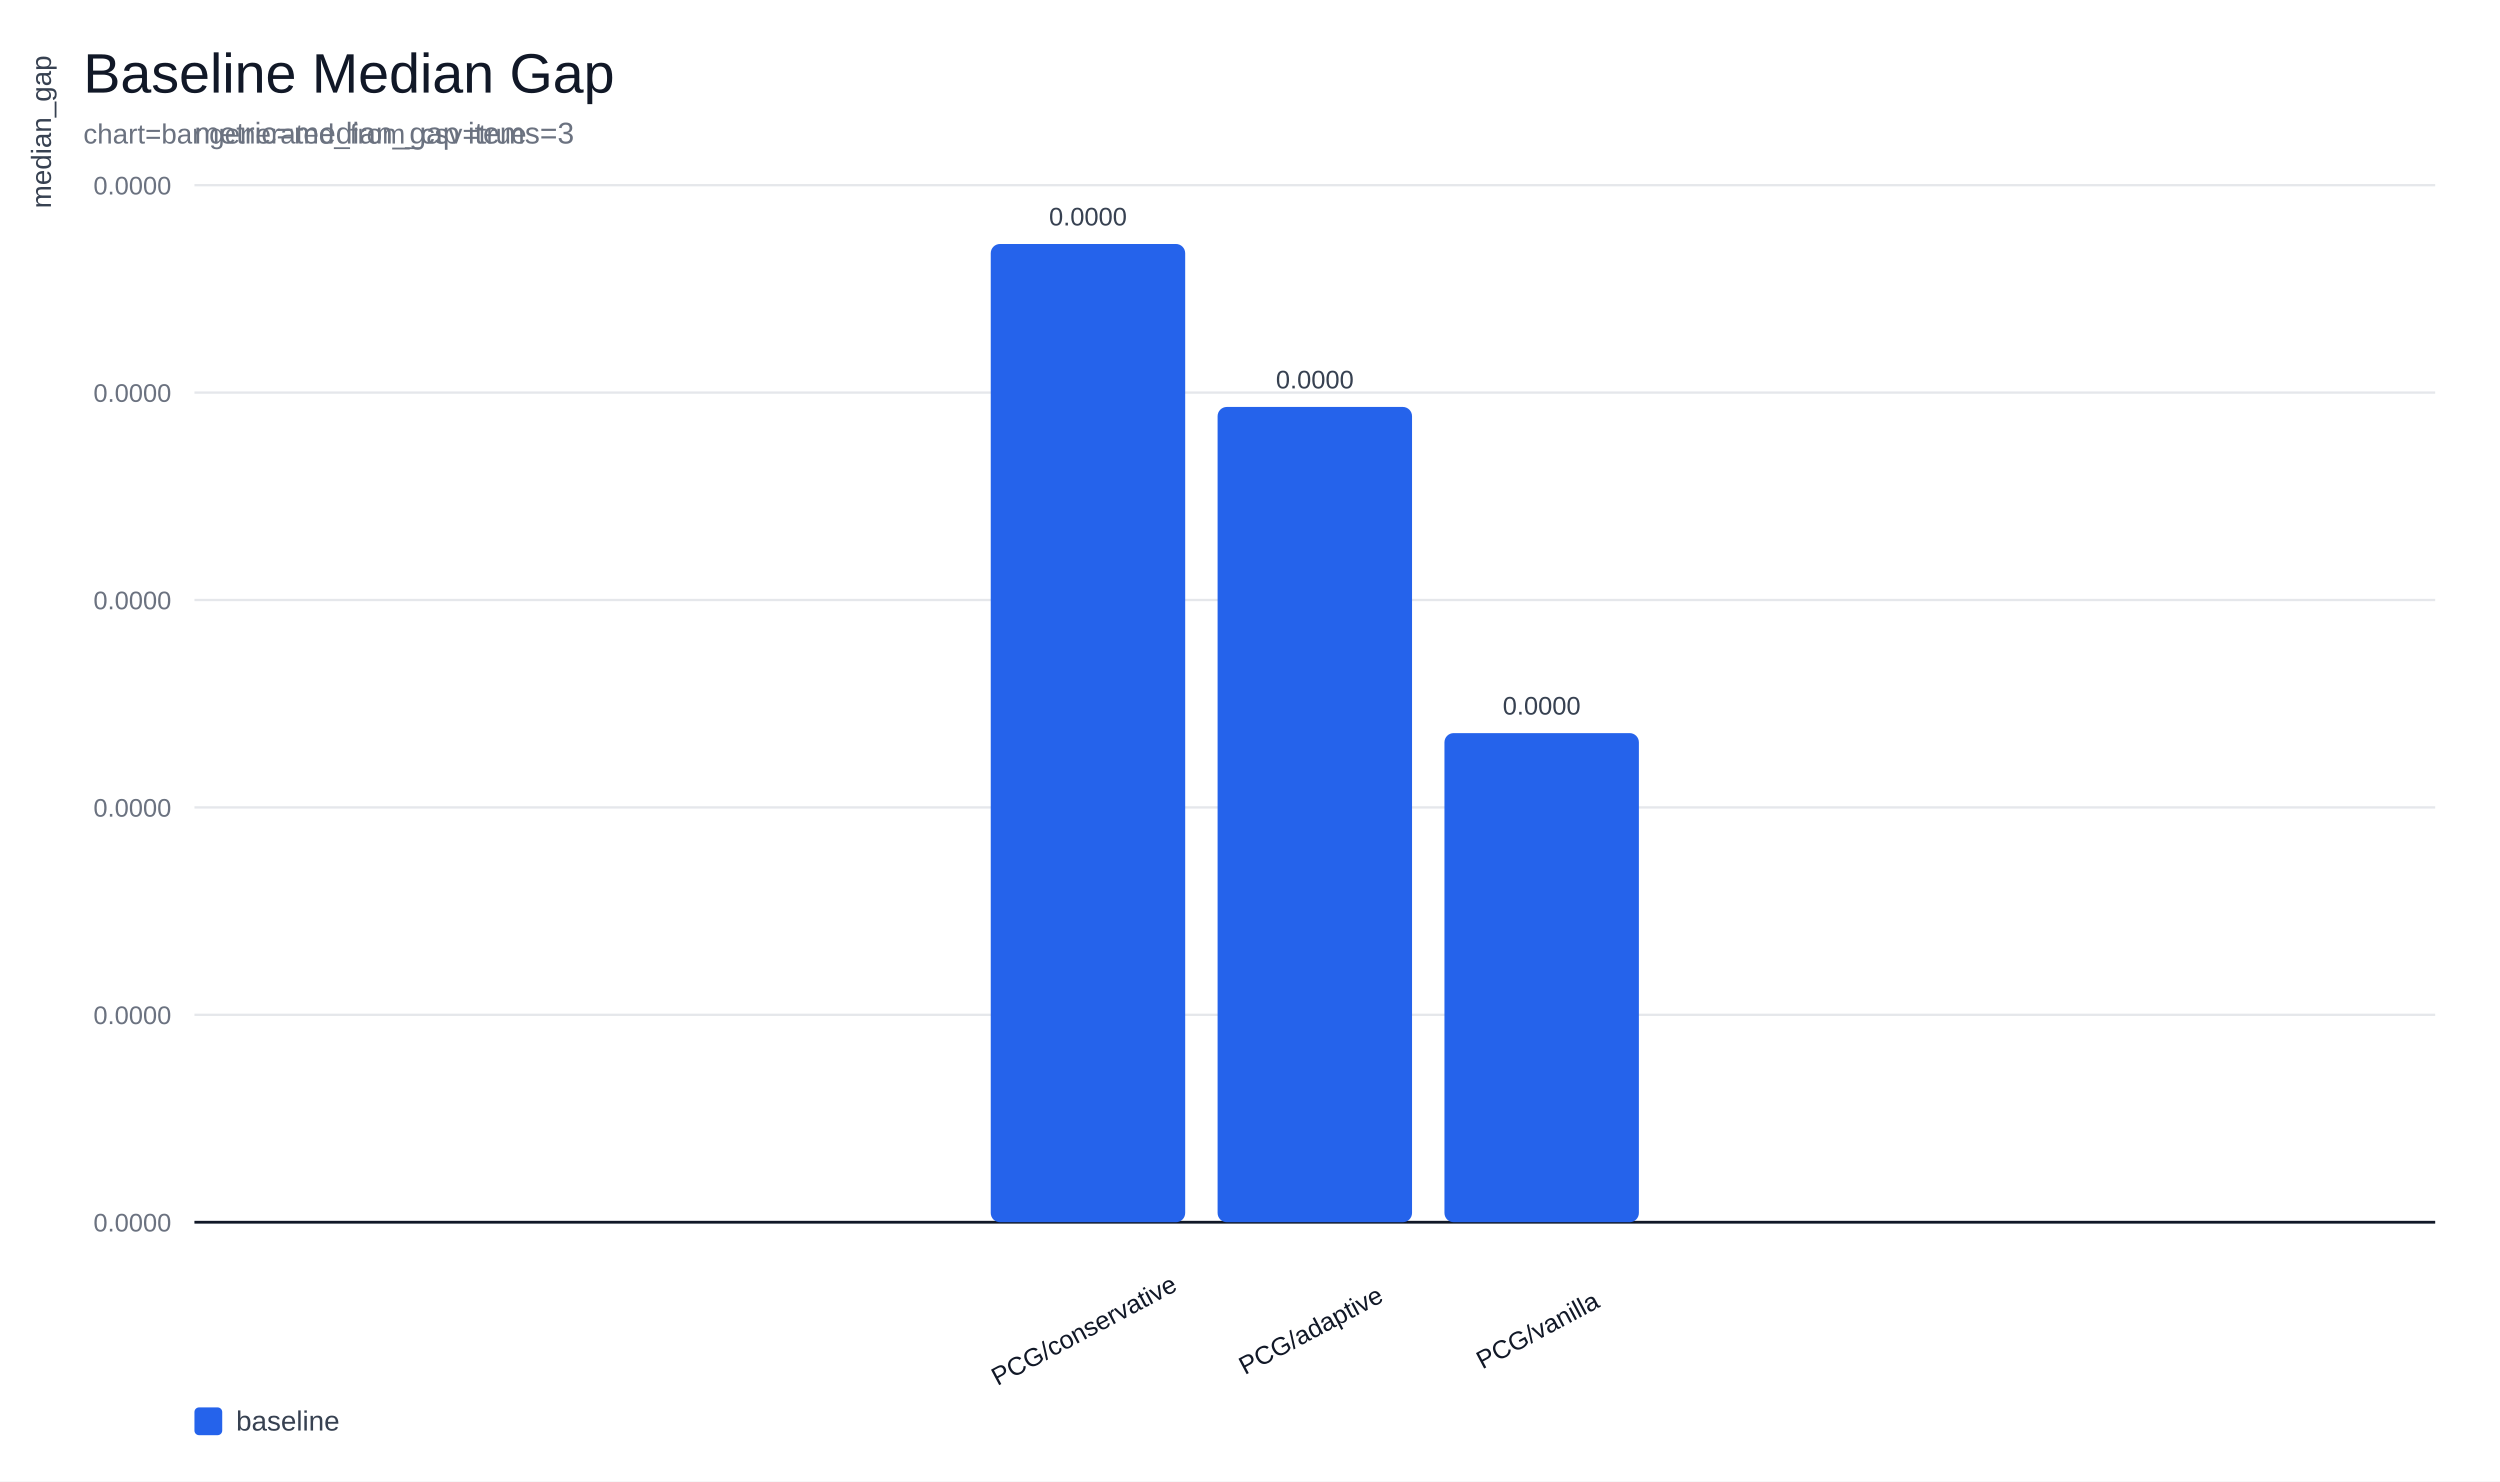
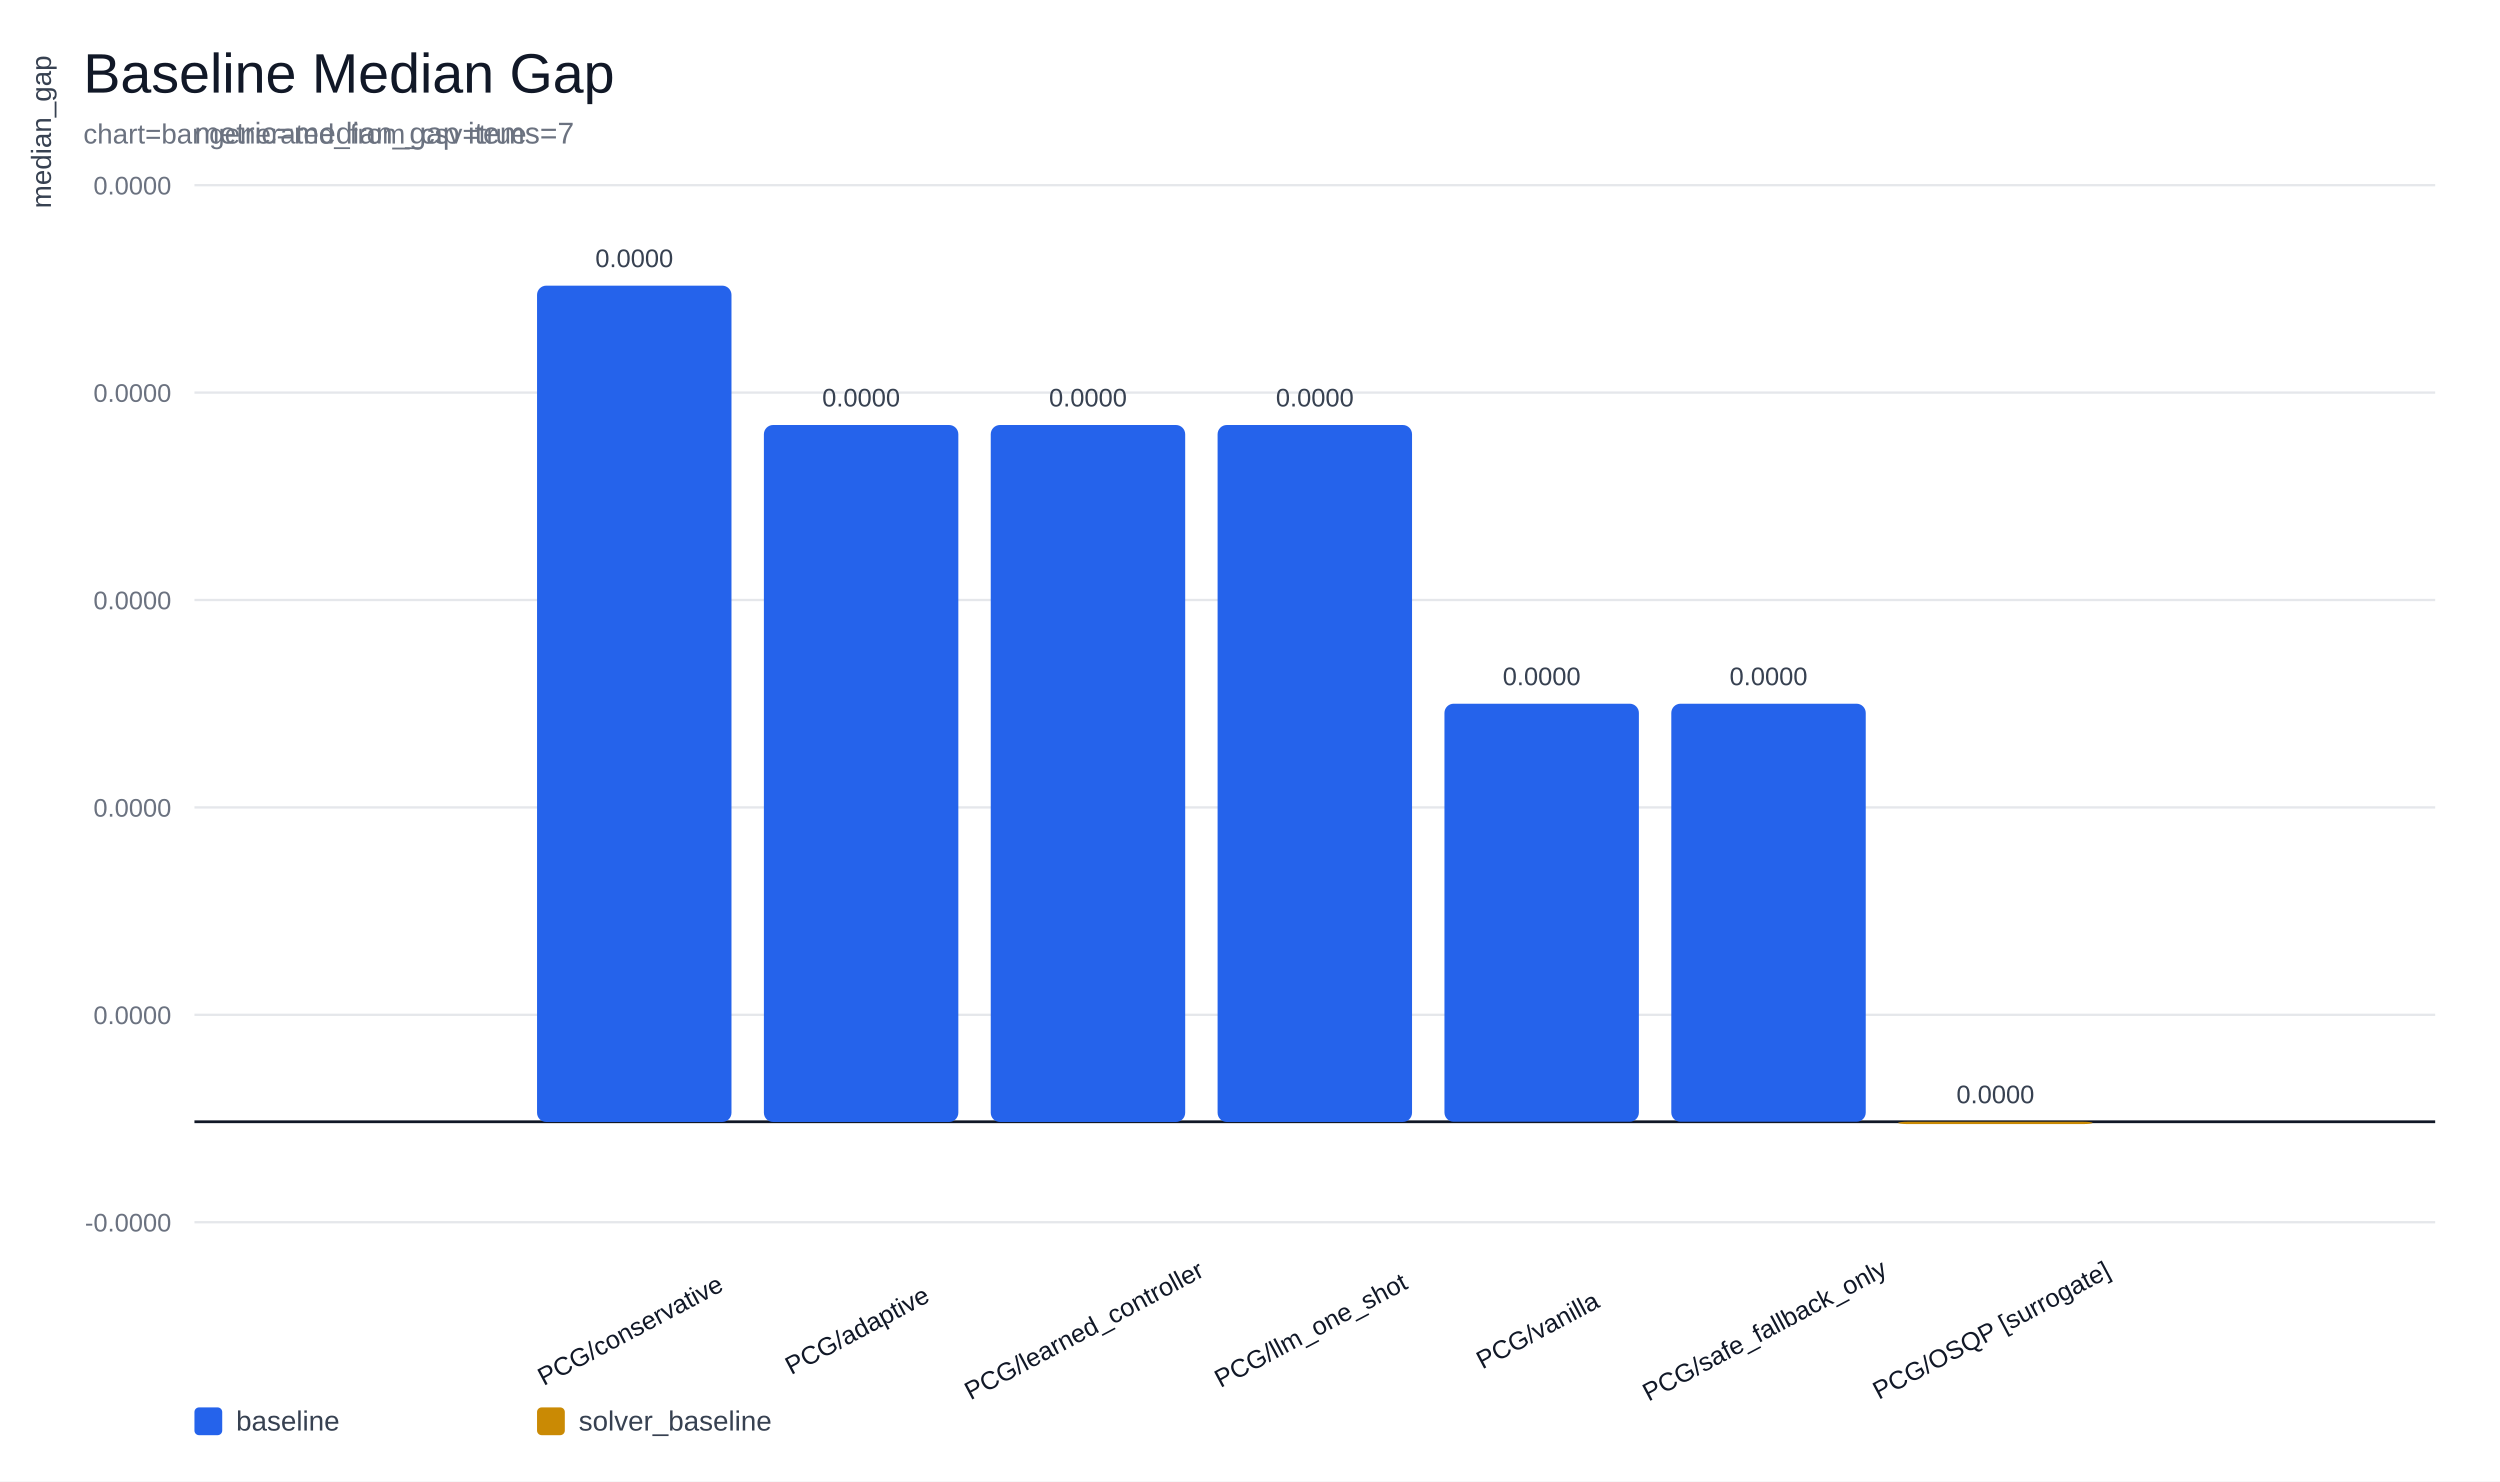
<svg xmlns="http://www.w3.org/2000/svg" width="1080" height="640" viewBox="0 0 1080 640">
  <rect width="100%" height="100%" fill="#ffffff" />
  <text x="36" y="40" font-size="24" font-family="Arial, Helvetica, sans-serif" fill="#111827">Baseline Median Gap</text>
  <text x="36" y="62" font-size="12" font-family="Arial, Helvetica, sans-serif" fill="#6b7280">chart=bar generated_from_csv=true</text>
  <line x1="84.0" y1="528.0" x2="1052.0" y2="528.0" stroke="#e5e7eb" stroke-width="1.0" />
-   <text x="74.0" y="532.0" font-size="11" font-family="Arial, Helvetica, sans-serif" fill="#6b7280" text-anchor="end">0.0000</text>
+   <text x="74.0" y="532.0" font-size="11" font-family="Arial, Helvetica, sans-serif" fill="#6b7280" text-anchor="end">-0.0000</text>
  <line x1="84.0" y1="438.4" x2="1052.0" y2="438.4" stroke="#e5e7eb" stroke-width="1.0" />
  <text x="74.0" y="442.4" font-size="11" font-family="Arial, Helvetica, sans-serif" fill="#6b7280" text-anchor="end">0.0000</text>
  <line x1="84.0" y1="348.8" x2="1052.0" y2="348.8" stroke="#e5e7eb" stroke-width="1.0" />
  <text x="74.0" y="352.8" font-size="11" font-family="Arial, Helvetica, sans-serif" fill="#6b7280" text-anchor="end">0.0000</text>
  <line x1="84.0" y1="259.2" x2="1052.0" y2="259.2" stroke="#e5e7eb" stroke-width="1.0" />
  <text x="74.0" y="263.2" font-size="11" font-family="Arial, Helvetica, sans-serif" fill="#6b7280" text-anchor="end">0.0000</text>
  <line x1="84.0" y1="169.6" x2="1052.0" y2="169.6" stroke="#e5e7eb" stroke-width="1.0" />
  <text x="74.0" y="173.6" font-size="11" font-family="Arial, Helvetica, sans-serif" fill="#6b7280" text-anchor="end">0.0000</text>
  <line x1="84.0" y1="80.0" x2="1052.0" y2="80.0" stroke="#e5e7eb" stroke-width="1.0" />
  <text x="74.0" y="84.0" font-size="11" font-family="Arial, Helvetica, sans-serif" fill="#6b7280" text-anchor="end">0.0000</text>
-   <line x1="84.0" y1="528.0" x2="1052.0" y2="528.0" stroke="#111827" stroke-width="1.2" />
-   <rect x="428.0" y="105.4" width="84.0" height="422.6" rx="4" fill="#2563eb" />
-   <text x="470.0" y="578.0" font-size="11" font-family="Arial, Helvetica, sans-serif" fill="#111827" text-anchor="middle" transform="rotate(-28 470.0 578.0)">PCG/conservative</text>
-   <text x="470.0" y="97.4" font-size="11" font-family="Arial, Helvetica, sans-serif" fill="#374151" text-anchor="middle">0.0000</text>
-   <rect x="526.0" y="175.8" width="84.0" height="352.2" rx="4" fill="#2563eb" />
-   <text x="568.0" y="578.0" font-size="11" font-family="Arial, Helvetica, sans-serif" fill="#111827" text-anchor="middle" transform="rotate(-28 568.0 578.0)">PCG/adaptive</text>
-   <text x="568.0" y="167.8" font-size="11" font-family="Arial, Helvetica, sans-serif" fill="#374151" text-anchor="middle">0.0000</text>
-   <rect x="624.0" y="316.7" width="84.0" height="211.3" rx="4" fill="#2563eb" />
+   <line x1="84.0" y1="484.6" x2="1052.0" y2="484.6" stroke="#111827" stroke-width="1.2" />
+   <rect x="232.0" y="123.4" width="84.0" height="361.3" rx="4" fill="#2563eb" />
+   <text x="274.0" y="578.0" font-size="11" font-family="Arial, Helvetica, sans-serif" fill="#111827" text-anchor="middle" transform="rotate(-28 274.0 578.0)">PCG/conservative</text>
+   <text x="274.0" y="115.4" font-size="11" font-family="Arial, Helvetica, sans-serif" fill="#374151" text-anchor="middle">0.0000</text>
+   <rect x="330.0" y="183.6" width="84.0" height="301.1" rx="4" fill="#2563eb" />
+   <text x="372.0" y="578.0" font-size="11" font-family="Arial, Helvetica, sans-serif" fill="#111827" text-anchor="middle" transform="rotate(-28 372.0 578.0)">PCG/adaptive</text>
+   <text x="372.0" y="175.6" font-size="11" font-family="Arial, Helvetica, sans-serif" fill="#374151" text-anchor="middle">0.0000</text>
+   <rect x="428.0" y="183.6" width="84.0" height="301.1" rx="4" fill="#2563eb" />
+   <text x="470.0" y="578.0" font-size="11" font-family="Arial, Helvetica, sans-serif" fill="#111827" text-anchor="middle" transform="rotate(-28 470.0 578.0)">PCG/learned_controller</text>
+   <text x="470.0" y="175.6" font-size="11" font-family="Arial, Helvetica, sans-serif" fill="#374151" text-anchor="middle">0.0000</text>
+   <rect x="526.0" y="183.6" width="84.0" height="301.1" rx="4" fill="#2563eb" />
+   <text x="568.0" y="578.0" font-size="11" font-family="Arial, Helvetica, sans-serif" fill="#111827" text-anchor="middle" transform="rotate(-28 568.0 578.0)">PCG/llm_one_shot</text>
+   <text x="568.0" y="175.6" font-size="11" font-family="Arial, Helvetica, sans-serif" fill="#374151" text-anchor="middle">0.0000</text>
+   <rect x="624.0" y="304.0" width="84.0" height="180.6" rx="4" fill="#2563eb" />
  <text x="666.0" y="578.0" font-size="11" font-family="Arial, Helvetica, sans-serif" fill="#111827" text-anchor="middle" transform="rotate(-28 666.0 578.0)">PCG/vanilla</text>
-   <text x="666.0" y="308.7" font-size="11" font-family="Arial, Helvetica, sans-serif" fill="#374151" text-anchor="middle">0.0000</text>
+   <text x="666.0" y="296.0" font-size="11" font-family="Arial, Helvetica, sans-serif" fill="#374151" text-anchor="middle">0.0000</text>
+   <rect x="722.0" y="304.0" width="84.0" height="180.6" rx="4" fill="#2563eb" />
+   <text x="764.0" y="578.0" font-size="11" font-family="Arial, Helvetica, sans-serif" fill="#111827" text-anchor="middle" transform="rotate(-28 764.0 578.0)">PCG/safe_fallback_only</text>
+   <text x="764.0" y="296.0" font-size="11" font-family="Arial, Helvetica, sans-serif" fill="#374151" text-anchor="middle">0.0000</text>
+   <rect x="820.0" y="484.6" width="84.0" height="1.0" rx="4" fill="#ca8a04" />
+   <text x="862.0" y="578.0" font-size="11" font-family="Arial, Helvetica, sans-serif" fill="#111827" text-anchor="middle" transform="rotate(-28 862.0 578.0)">PCG/OSQP [surrogate]</text>
+   <text x="862.0" y="476.6" font-size="11" font-family="Arial, Helvetica, sans-serif" fill="#374151" text-anchor="middle">0.0000</text>
  <rect x="84" y="608" width="12" height="12" rx="2" fill="#2563eb" />
  <text x="102.0" y="618.0" font-size="12" font-family="Arial, Helvetica, sans-serif" fill="#374151" text-anchor="start">baseline</text>
-   <text x="84" y="62" font-size="13" font-family="Arial, Helvetica, sans-serif" fill="#6b7280">metric=median_gap items=3</text>
+   <rect x="232" y="608" width="12" height="12" rx="2" fill="#ca8a04" />
+   <text x="250.0" y="618.0" font-size="12" font-family="Arial, Helvetica, sans-serif" fill="#374151" text-anchor="start">solver_baseline</text>
+   <text x="84" y="62" font-size="13" font-family="Arial, Helvetica, sans-serif" fill="#6b7280">metric=median_gap items=7</text>
  <text x="22.0" y="90.0" font-size="12" font-family="Arial, Helvetica, sans-serif" fill="#374151" text-anchor="start" transform="rotate(-90 22.0 90.0)">median_gap</text>
</svg>
